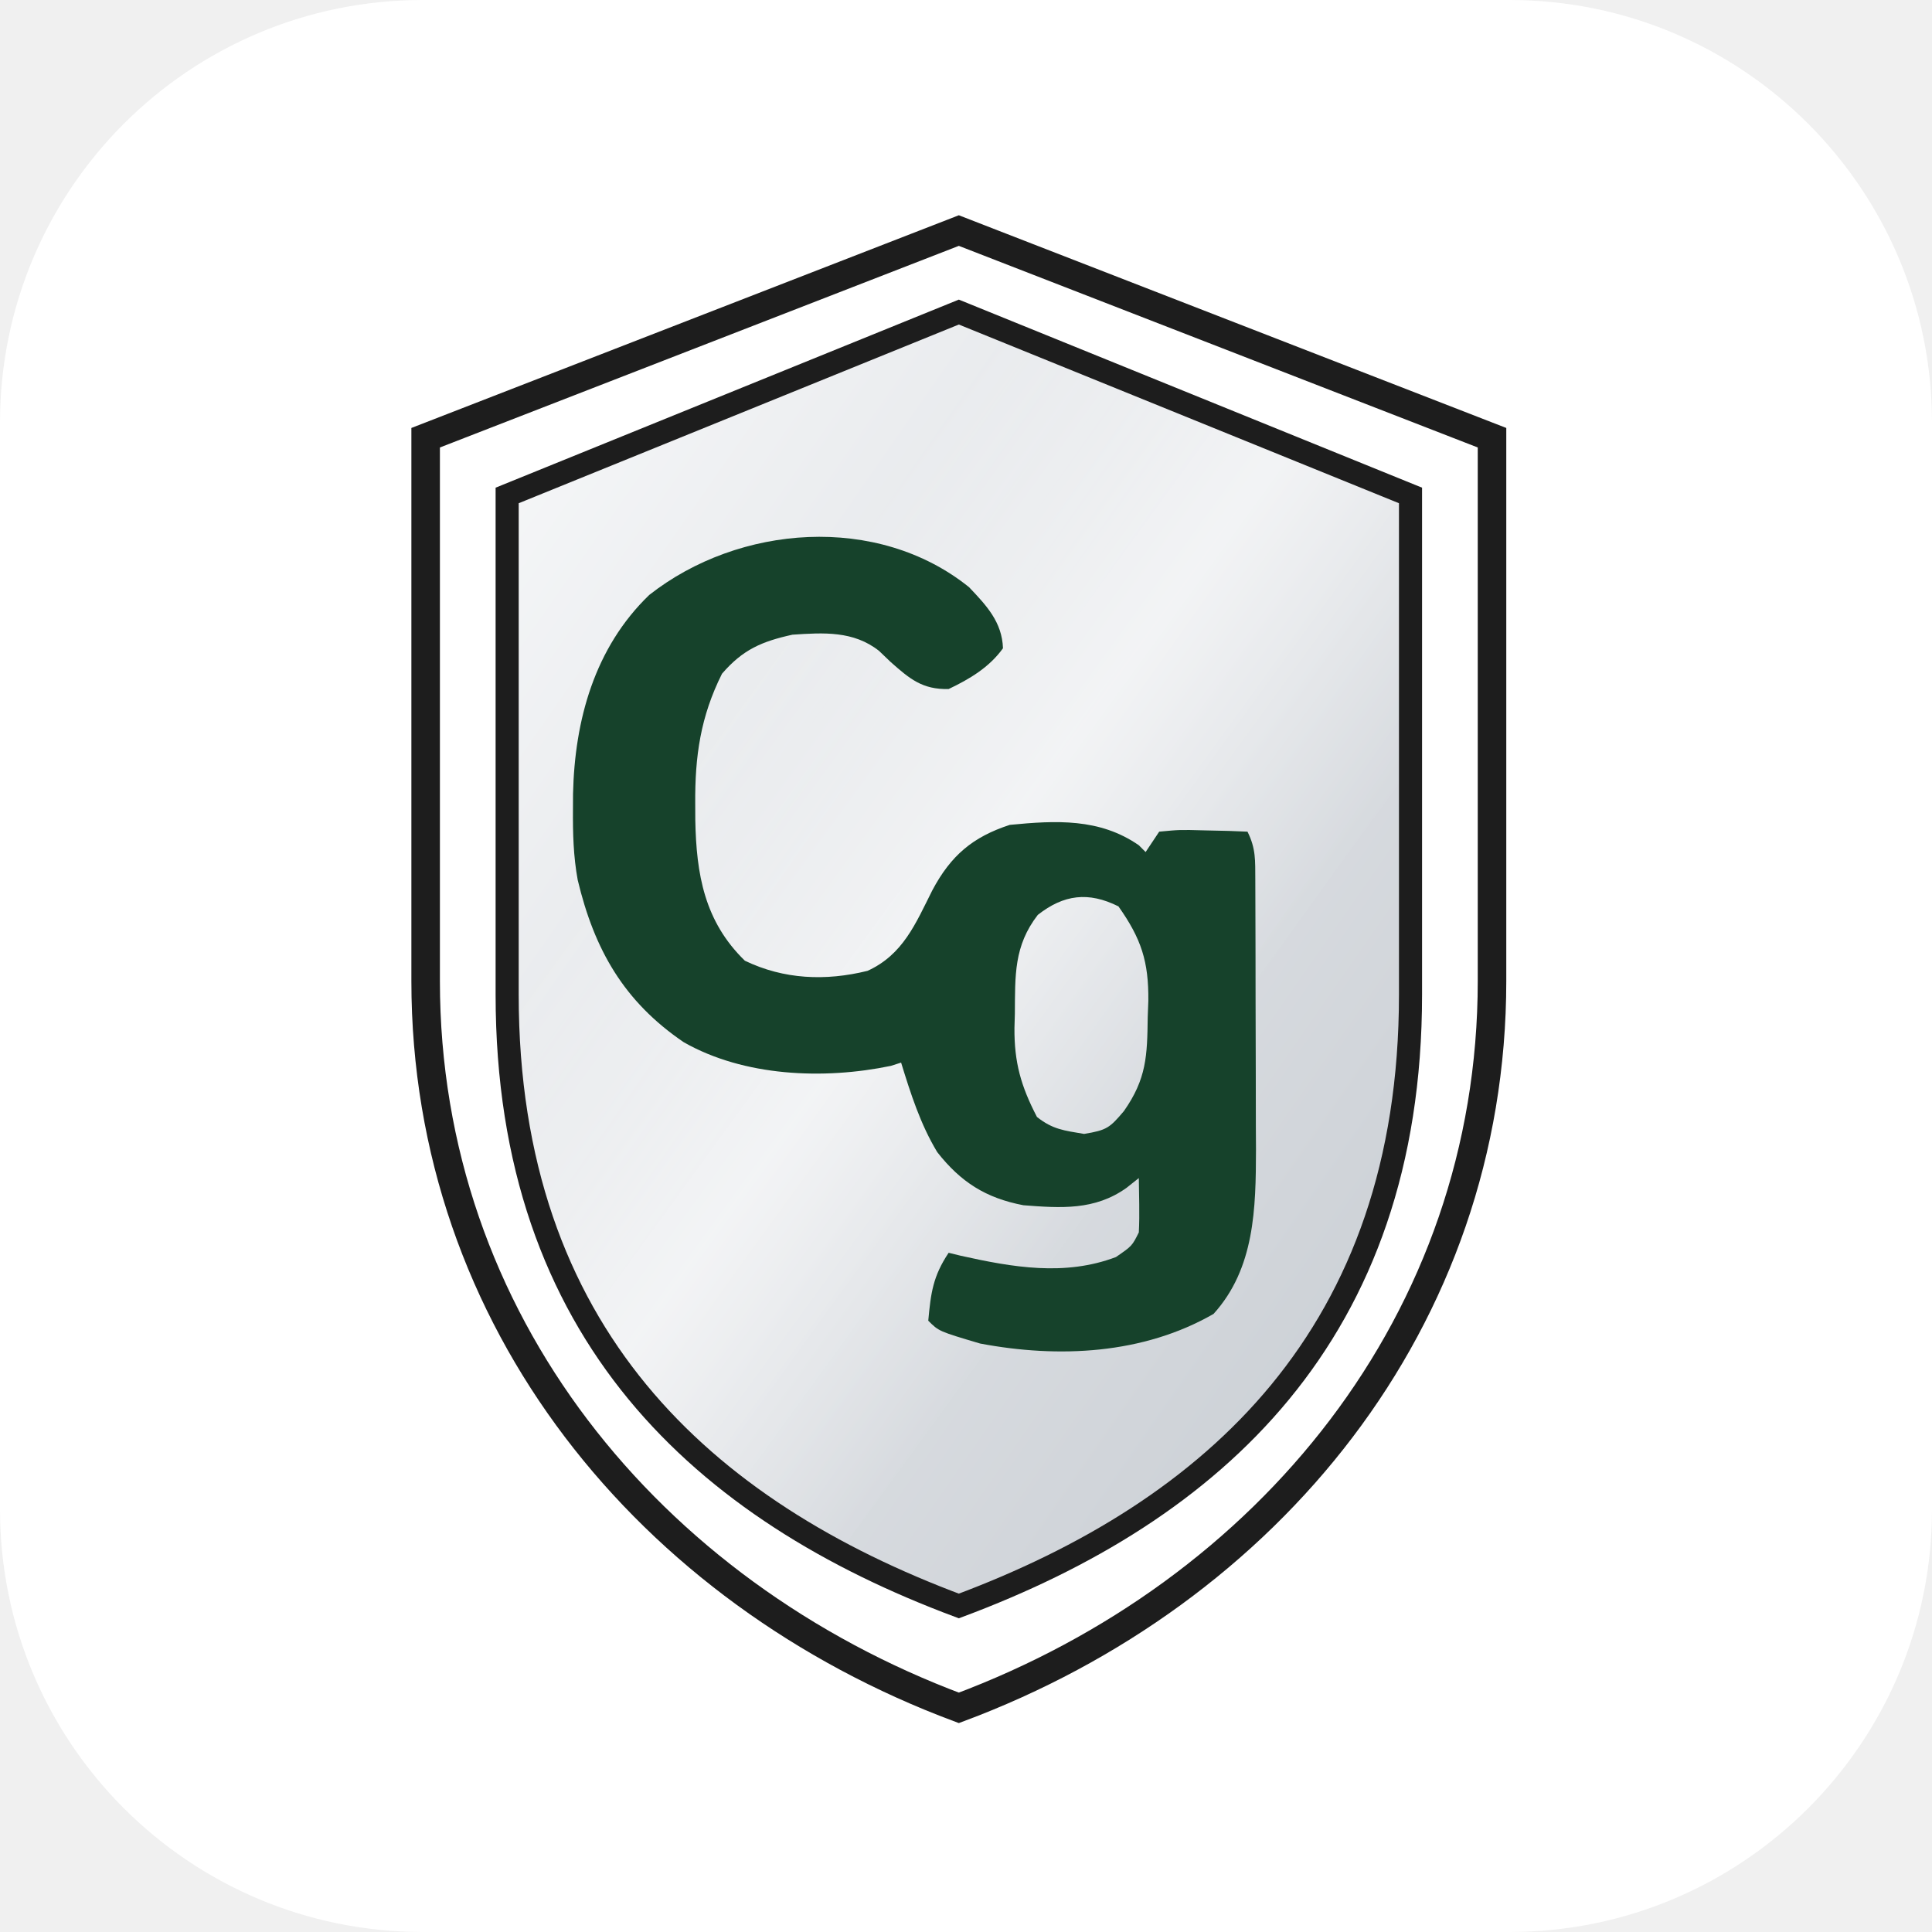
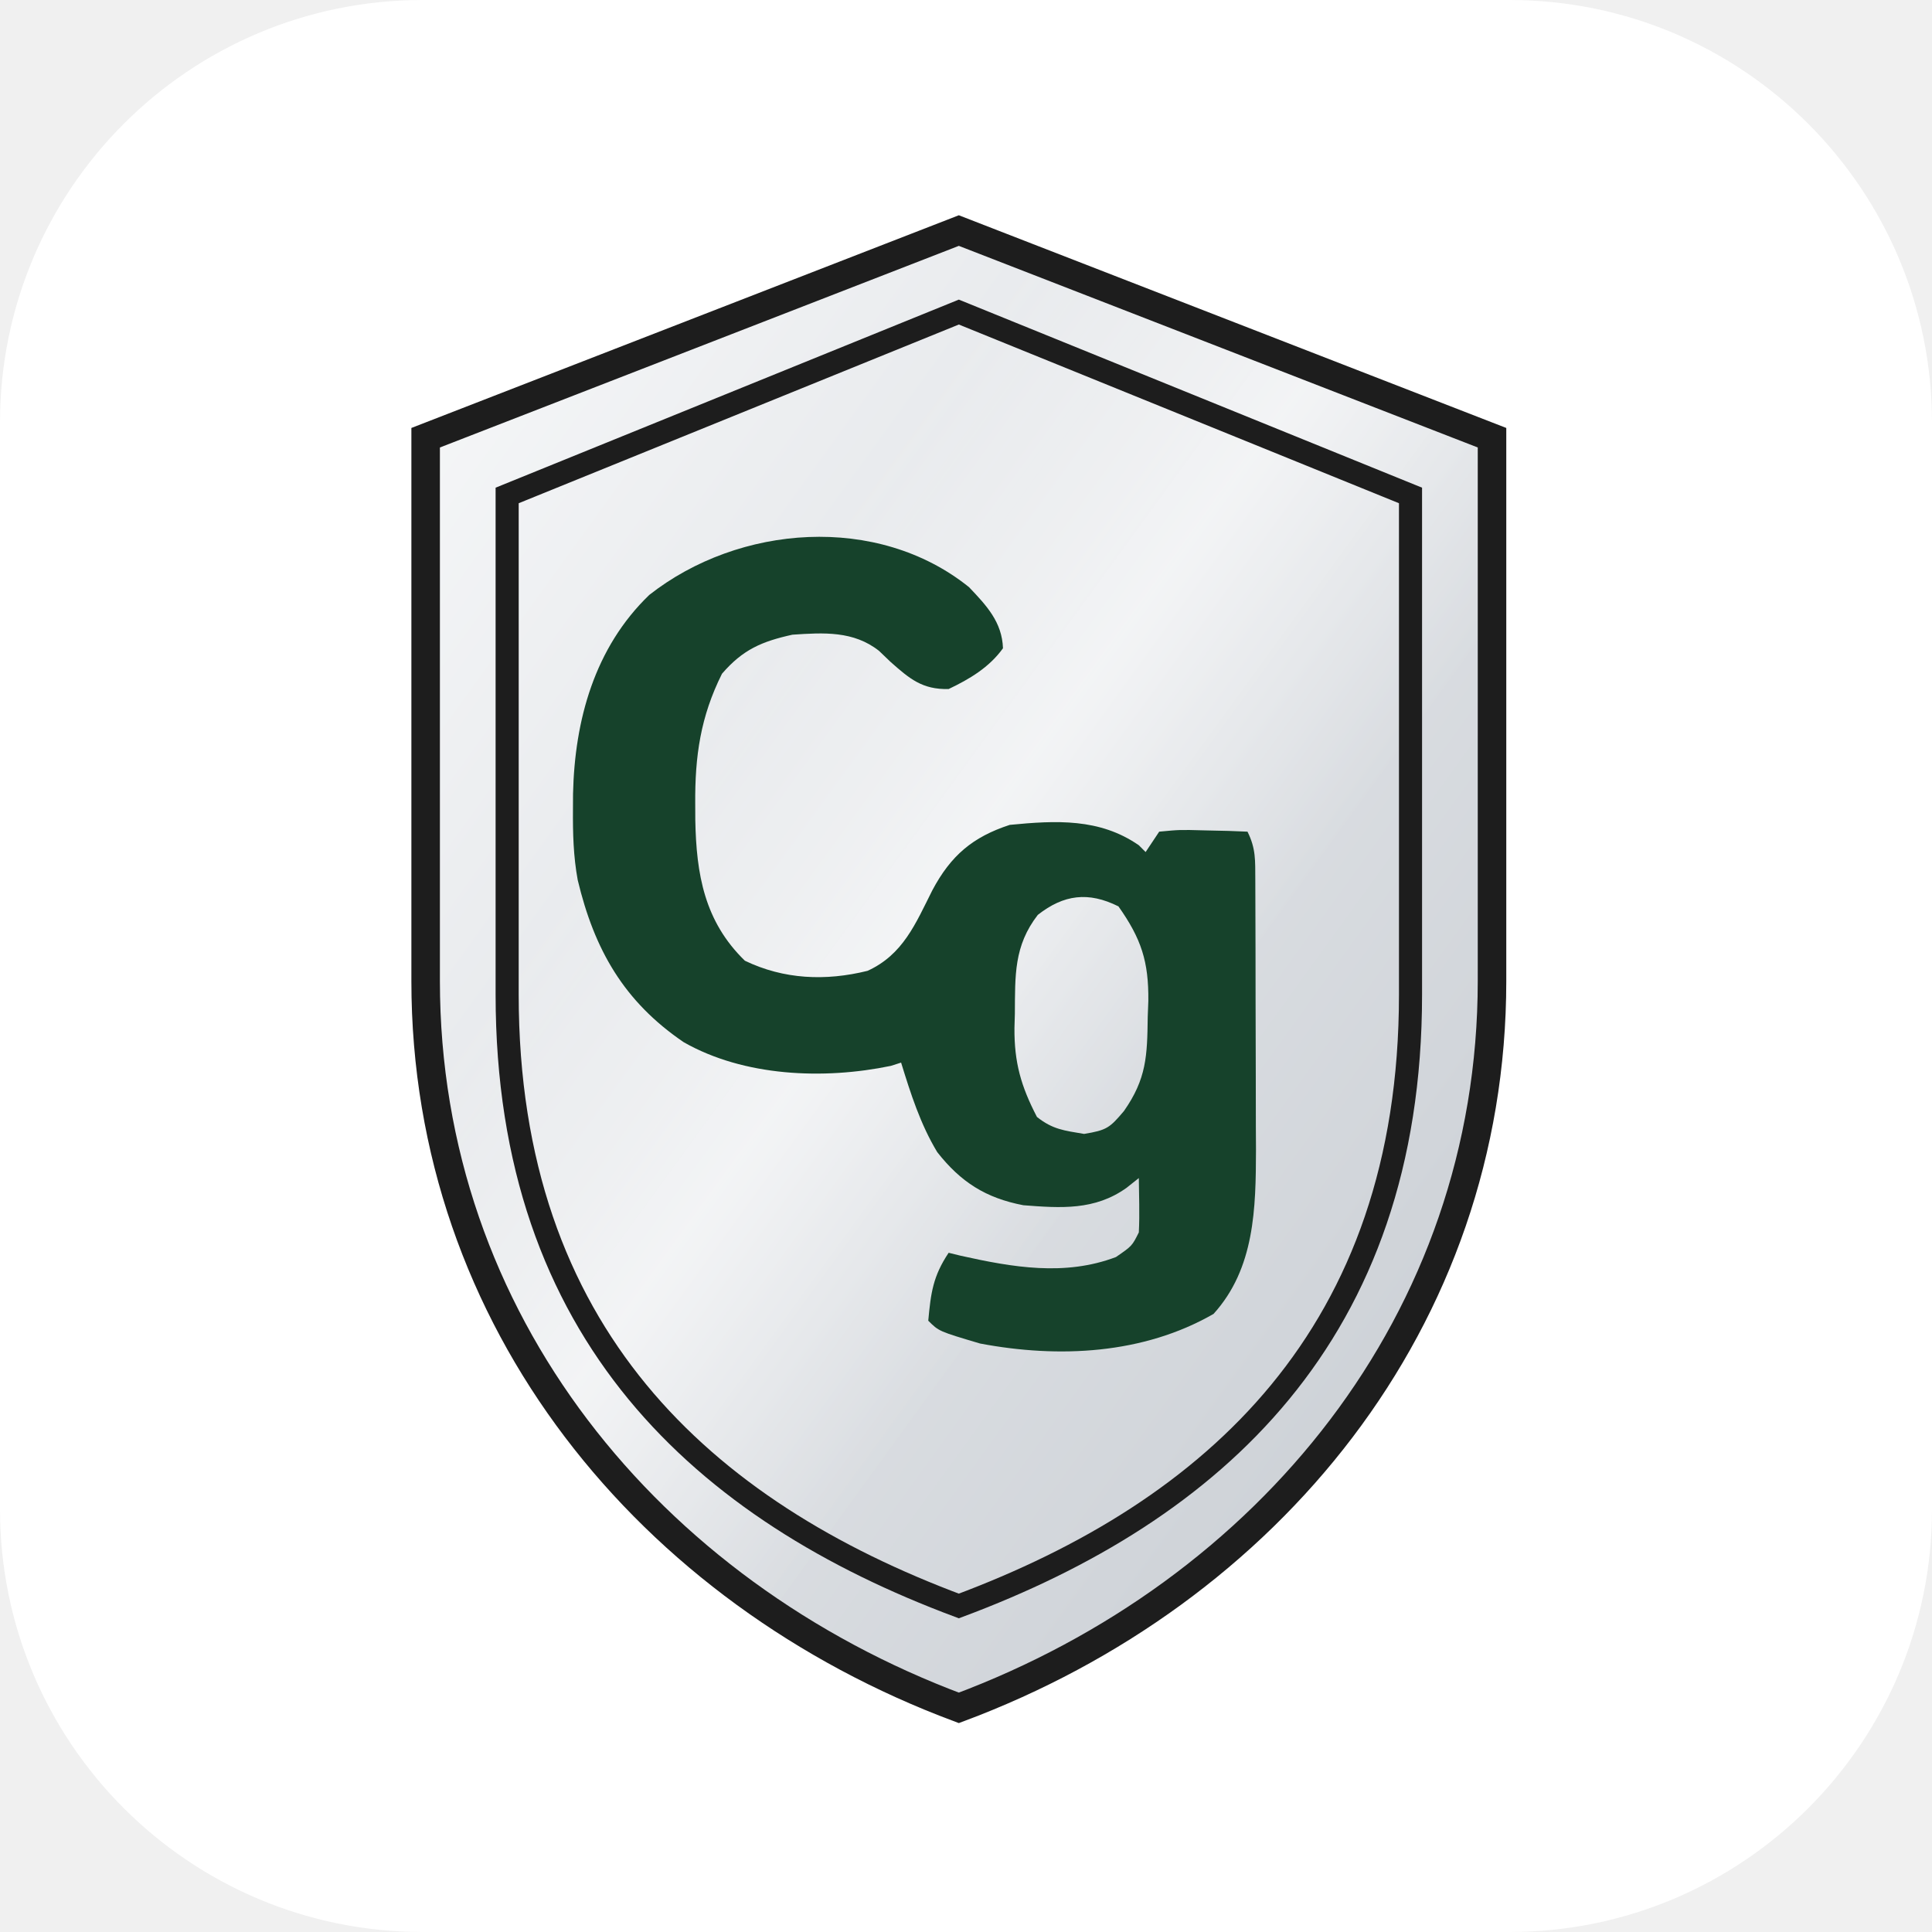
<svg xmlns="http://www.w3.org/2000/svg" viewBox="0 0 512 512" width="512" height="512">
  <defs>
    <linearGradient id="silver" x1="0" y1="0" x2="1" y2="1">
      <stop offset="0" stop-color="#F8F9FA" />
      <stop offset="0.55" stop-color="#DCDFE3" />
      <stop offset="1" stop-color="#C6CBD1" />
    </linearGradient>
    <linearGradient id="shine" x1="0" y1="0" x2="1" y2="1">
      <stop offset="0.30" stop-color="#FFFFFF" stop-opacity="0" />
      <stop offset="0.46" stop-color="#FFFFFF" stop-opacity="0.6" />
      <stop offset="0.62" stop-color="#FFFFFF" stop-opacity="0" />
    </linearGradient>
-     <clipPath id="inside">
-       <path d="M114.5 31.5 L181 58.5 V132 C181 182 152 208 114.5 222 C77 208 48 182 48 132 V58.5 Z" />
+     <clipPath id="shield">
+       <path d="M114.5 19.5 L193 50 V130 C193 180 160 220 114.5 237 C69 220 36 180 36 130 V50 Z" />
    </clipPath>
  </defs>
  <rect width="512" height="512" rx="112" fill="#FFFFFF" />
  <g transform="translate(48 26) scale(1.8)">
-     <path d="M114.5 31.5 L181 58.5 V132 C181 182 152 208 114.5 222 C77 208 48 182 48 132 V58.5 Z" fill="url(#silver)" />
-     <rect x="30" y="20" width="170" height="230" fill="url(#shine)" clip-path="url(#inside)" />
+     <path d="M114.5 19.5 L193 50 V130 C193 180 160 220 114.5 237 C69 220 36 180 36 130 V50 Z" fill="url(#silver)" />
+     <rect x="30" y="15" width="170" height="230" fill="url(#shine)" clip-path="url(#shield)" />
    <path d="M114.5 19.5 L193 50 V130 C193 180 160 220 114.5 237 C69 220 36 180 36 130 V50 Z" fill="none" stroke="#1D1D1D" stroke-width="4.2" stroke-linejoin="miter" stroke-miterlimit="8" />
    <path d="M114.5 31.5 L181 58.5 V132 C181 182 152 208 114.5 222 C77 208 48 182 48 132 V58.5 Z" fill="none" stroke="#1D1D1D" stroke-width="3.4" stroke-linejoin="miter" stroke-miterlimit="8" />
    <path d="M116,72c2.57,2.7,4.87,5.14,5,9c-2.02,2.81-4.91,4.53-8,6c-3.89,.1-5.77-1.53-8.56-4c-.56-.54-1.12-1.07-1.69-1.62C99,78.42,94.6,78.69,90,79c-4.53,1-7.31,2.2-10.37,5.75c-3.17,6.34-3.99,12.16-3.94,19.13c0,.79,.01,1.58,.01,2.4c.15,7.99,1.34,14.93,7.3,20.72c5.74,2.76,11.88,3.02,18.06,1.49c5.22-2.38,7.06-6.92,9.54-11.86c2.73-5.13,5.95-7.85,11.4-9.63c6.81-.66,13.23-1,19,3c.33,.33,.66,.66,1,1c.66-.99,1.32-1.98,2-3c3.04-.29,3.04-.29,6.63-.19c1.18,.03,2.37,.06,3.6,.08c.91,.04,1.83,.07,2.77,.11c1.25,2.51,1.13,4.23,1.15,7.04c0,1.05,.01,2.11,.01,3.19c.01,1.14,.01,2.28,.01,3.46c0,.59,0,.59,.01,3.56c0,2.49,.01,4.99,.01,7.48c0,3.79,.02,7.59,.03,11.38c.01,2.42,.01,4.85,.01,7.27c.01,1.13,.01,2.26,.02,3.42c-.02,8.65-.17,17.49-6.25,24.2c-10.35,5.95-22.79,6.55-34.37,4.36c-6.07-1.8-6.07-1.8-7.63-3.36c.38-4.1,.69-6.54,3-10c.3,.07,.3,.07,1.8,.44c7.66,1.71,15.33,3.03,22.83,.19C140,169,140,169,141,167c.07-1.37,.08-2.75,.06-4.12c-.02-1.28-.04-2.56-.06-3.88c-.6,.47-1.2,.95-1.81,1.44c-4.68,3.34-9.67,2.99-15.19,2.56c-5.53-1.06-9.21-3.4-12.68-7.82c-2.48-4.11-3.91-8.61-5.32-13.18c-.49,.16-.99,.32-1.5,.48c-9.9,2.06-21.63,1.57-30.5-3.48c-8.81-5.99-13.16-13.62-15.61-23.88c-.64-3.48-.73-6.9-.7-10.43c0-.74,.01-1.49,.01-2.25c.24-10.87,3.17-21.53,11.22-29.29C82.12,62.77,102.52,61.17,116,72Zm10.13,48.25c-3.54,4.57-3.34,8.93-3.38,14.56c-.02,.69-.04,1.38-.06,2.08c-.04,5.09,.96,8.58,3.31,13.11c2.33,1.85,4,2,6.94,2.5c3.36-.55,3.78-.9,5.87-3.37c3.33-4.75,3.43-8.14,3.5-13.82c.02-.39,.02-.39,.09-2.39c.06-5.81-1.04-9.16-4.4-13.92c-4.43-2.21-8.06-1.74-11.87,1.25Z" fill="#16422B" />
  </g>
</svg>
